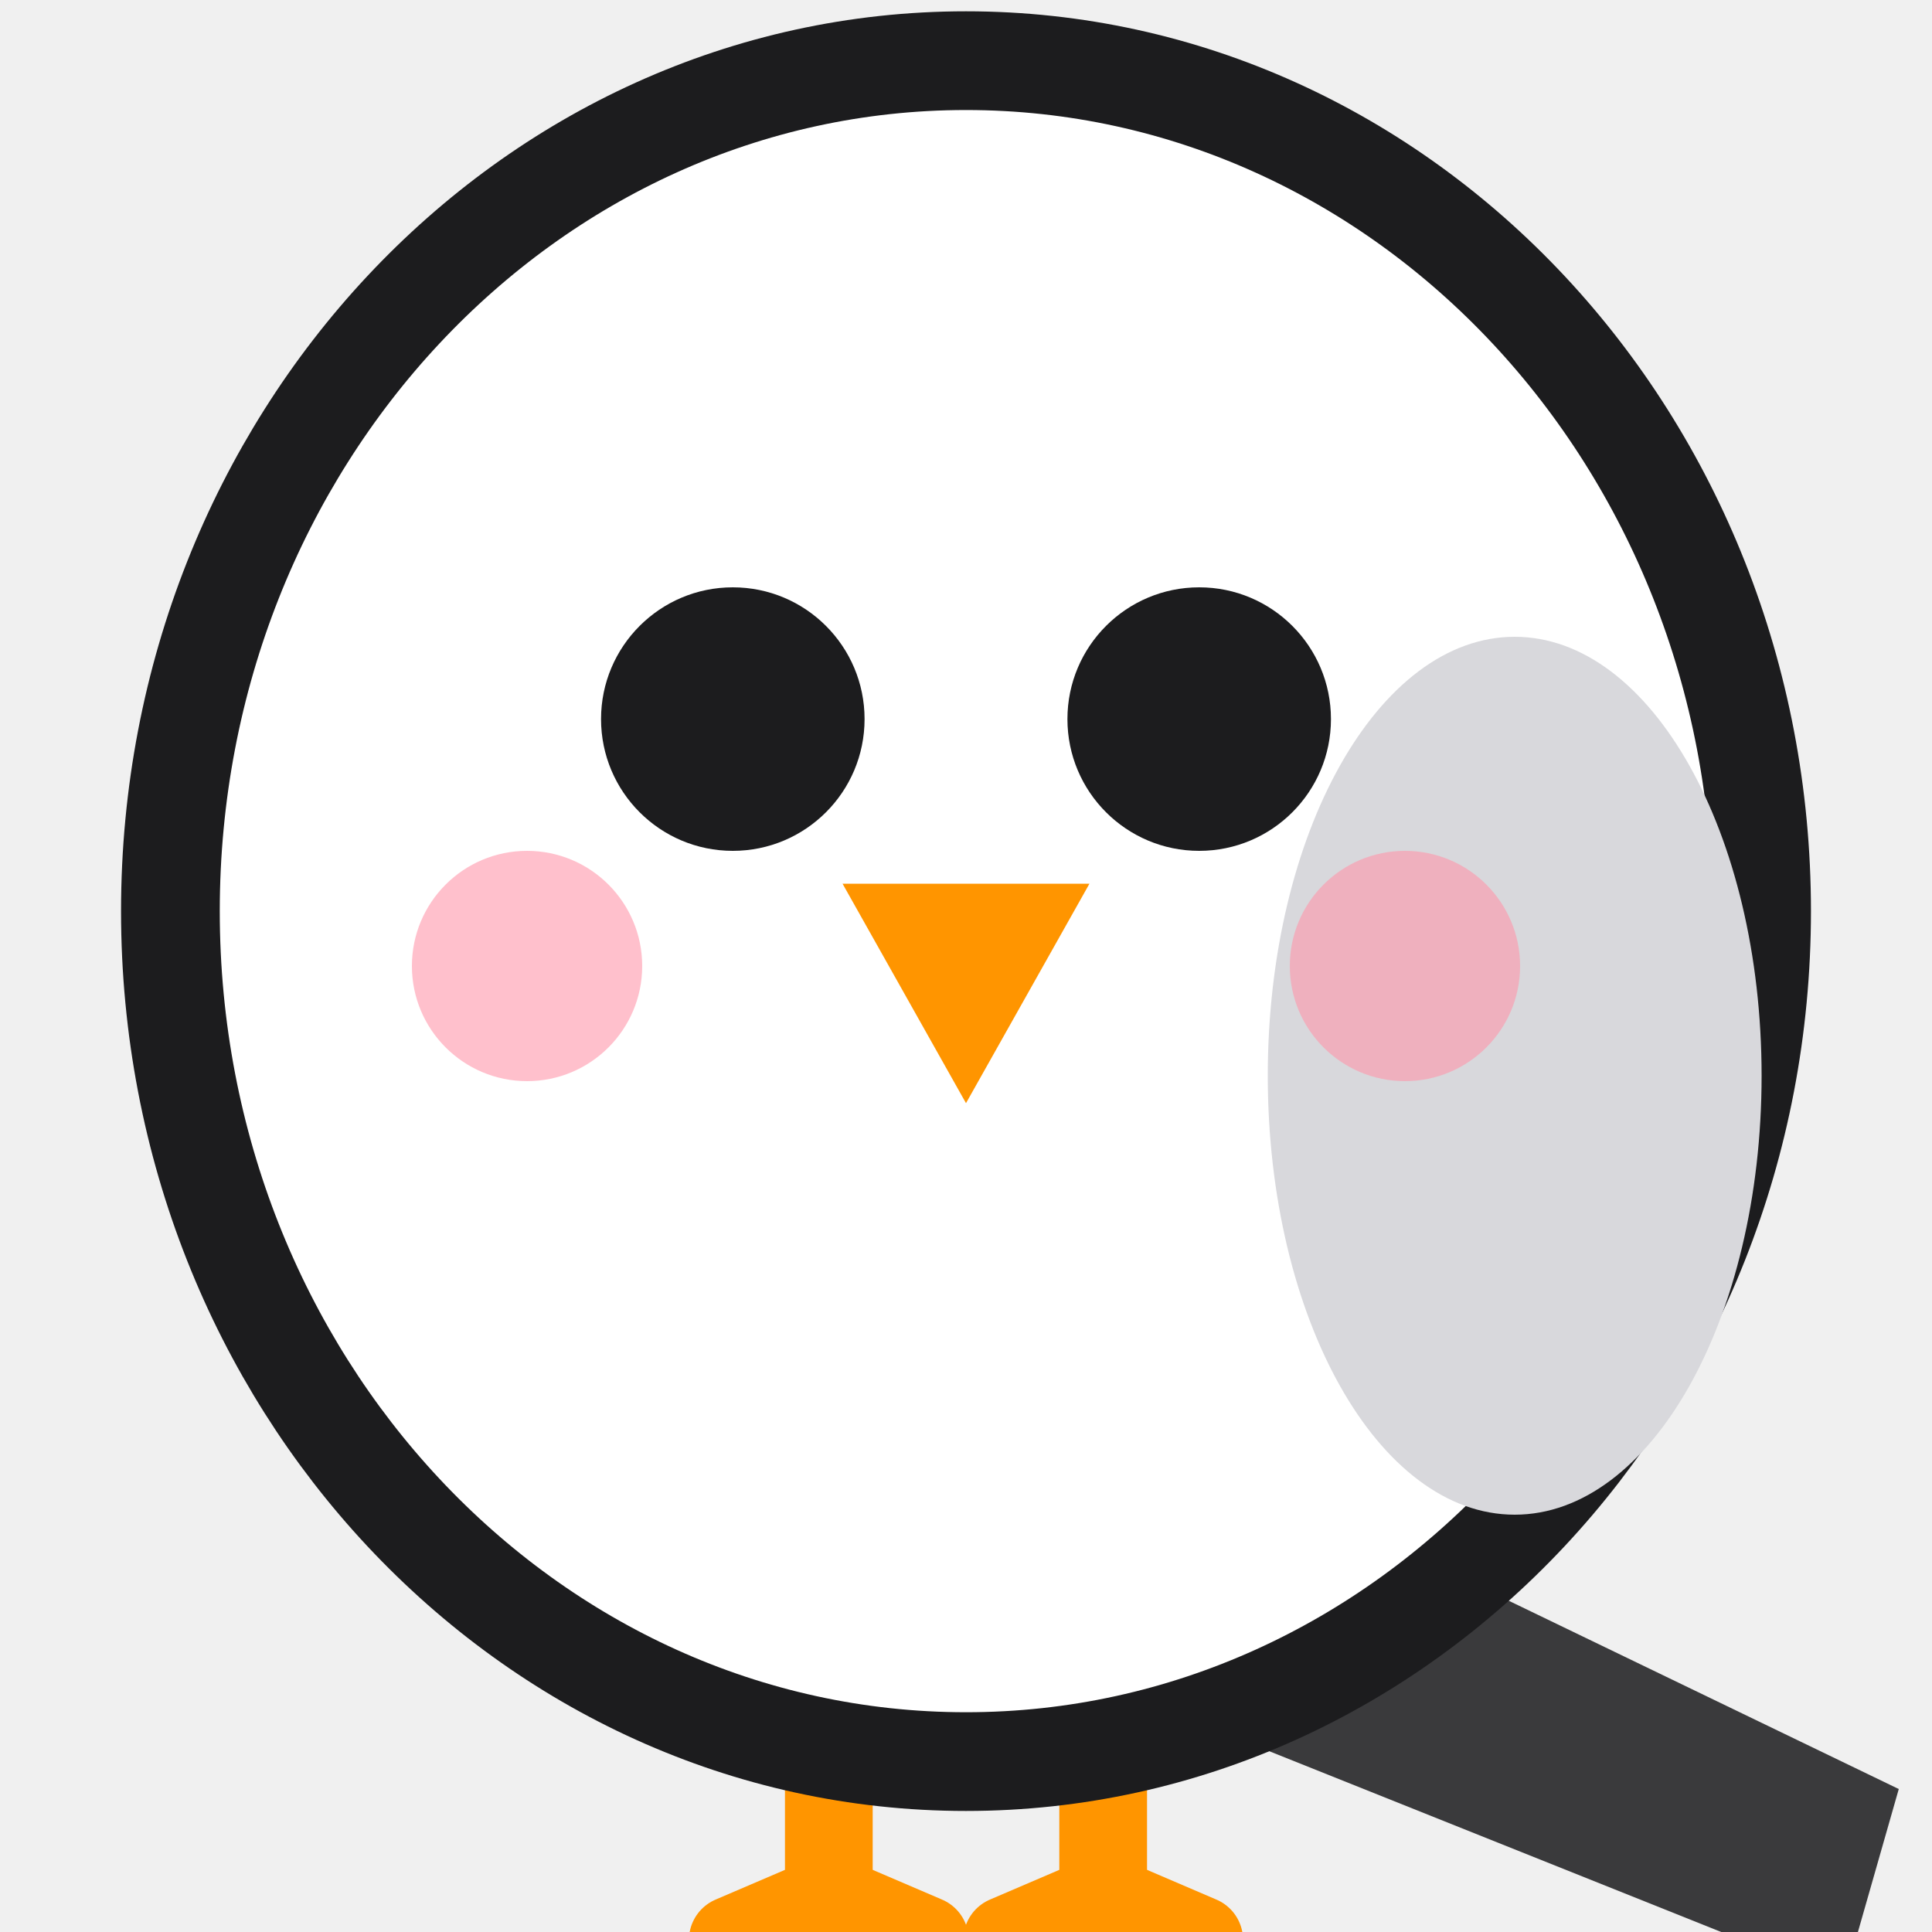
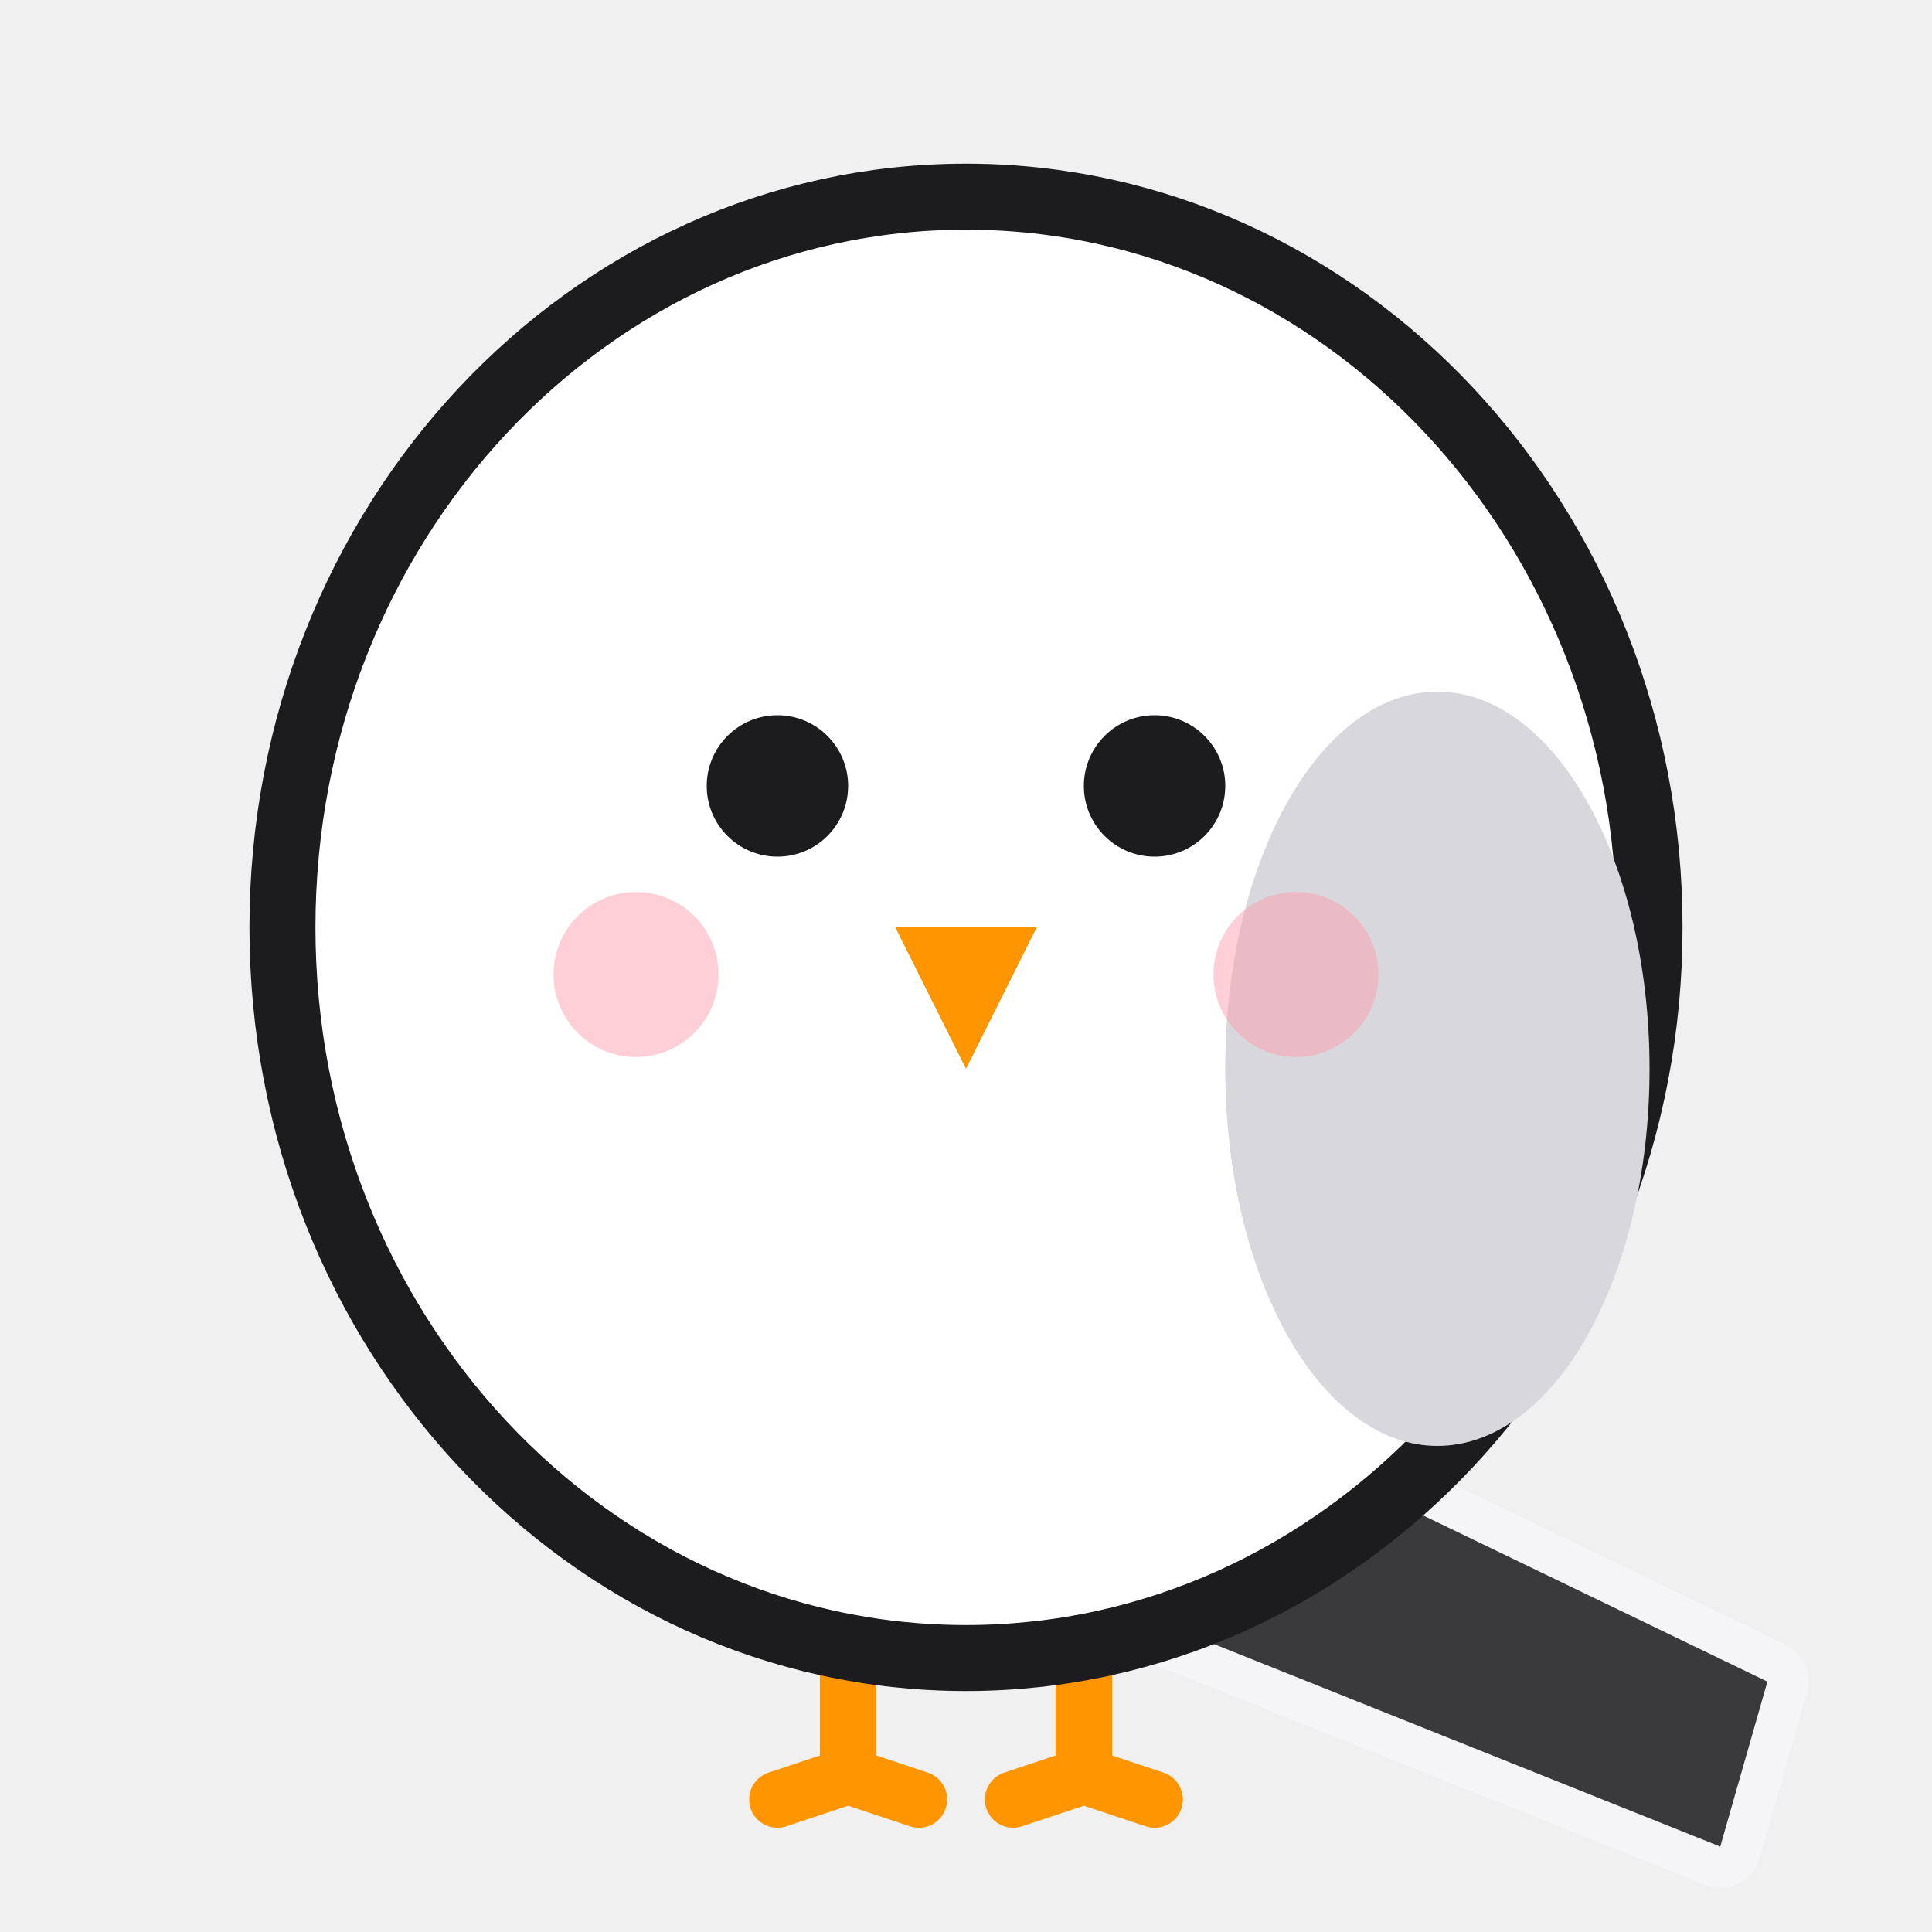
<svg xmlns="http://www.w3.org/2000/svg" viewBox="0 0 100 100">
-   <path d="M57.10 72.72 L98.28 92.60 L95.44 102.54 L52.84 85.50 Z" fill="#3A3A3C" />
-   <path d="M42.90 86.92 L42.90 98.28" fill="none" stroke="#FF9500" stroke-width="4.54" stroke-linecap="round" />
-   <path d="M37.93 100.41 L42.90 98.28 L47.87 100.41" fill="none" stroke="#FF9500" stroke-width="4.54" stroke-linecap="round" stroke-linejoin="round" />
-   <path d="M57.10 86.92 L57.10 98.28" fill="none" stroke="#FF9500" stroke-width="4.54" stroke-linecap="round" />
-   <path d="M52.13 100.41 L57.10 98.28 L62.07 100.41" fill="none" stroke="#FF9500" stroke-width="4.54" stroke-linecap="round" stroke-linejoin="round" />
-   <ellipse cx="50.00" cy="47.16" rx="41.18" ry="44.02" fill="#FFFFFF" stroke="#1C1C1E" stroke-width="5.11" />
-   <ellipse cx="78.40" cy="55.68" rx="12.78" ry="22.72" fill="#D8D8DC" />
-   <circle cx="37.93" cy="37.22" r="6.82" fill="#1C1C1E" />
-   <circle cx="62.07" cy="37.22" r="6.82" fill="#1C1C1E" />
-   <path d="M43.61 45.74 L56.39 45.74 L50.00 57.10 Z" fill="#FF9500" />
-   <circle cx="27.28" cy="50.00" r="5.96" fill="rgba(255,150,170,0.6)" />
-   <circle cx="72.72" cy="50.00" r="5.96" fill="rgba(255,150,170,0.6)" />
+   <g transform="translate(50 48) scale(1.22) translate(-50 -54)">
+     <path d="M55 72 L84 86 L82 93 L52 81 Z" fill="none" stroke="#F5F5F7" stroke-width="3.5" stroke-linejoin="round" />
+     <path d="M55 72 L84 86 L82 93 L52 81 Z" fill="#3A3A3C" />
+     <path d="M45 82 L45 90 M42 91 L45 90 L48 91" fill="none" stroke="#FF9500" stroke-width="2.4" stroke-linecap="round" stroke-linejoin="round" />
+     <path d="M55 82 L55 90 M52 91 L55 90 L58 91" fill="none" stroke="#FF9500" stroke-width="2.4" stroke-linecap="round" stroke-linejoin="round" />
+     <ellipse cx="50" cy="54" rx="29" ry="31" fill="#FFFFFF" stroke="#1C1C1E" stroke-width="2.8" />
+     <ellipse cx="70" cy="60" rx="9" ry="16" fill="#D8D8DC" />
+     <circle cx="42" cy="48" r="3" fill="#1C1C1E" />
+     <circle cx="58" cy="48" r="3" fill="#1C1C1E" />
+     <path d="M47 54 L53 54 L50 60 Z" fill="#FF9500" />
+     <circle cx="36" cy="56" r="3.5" fill="rgba(255,150,170,0.45)" />
+     <circle cx="64" cy="56" r="3.5" fill="rgba(255,150,170,0.45)" />
+   </g>
</svg>
